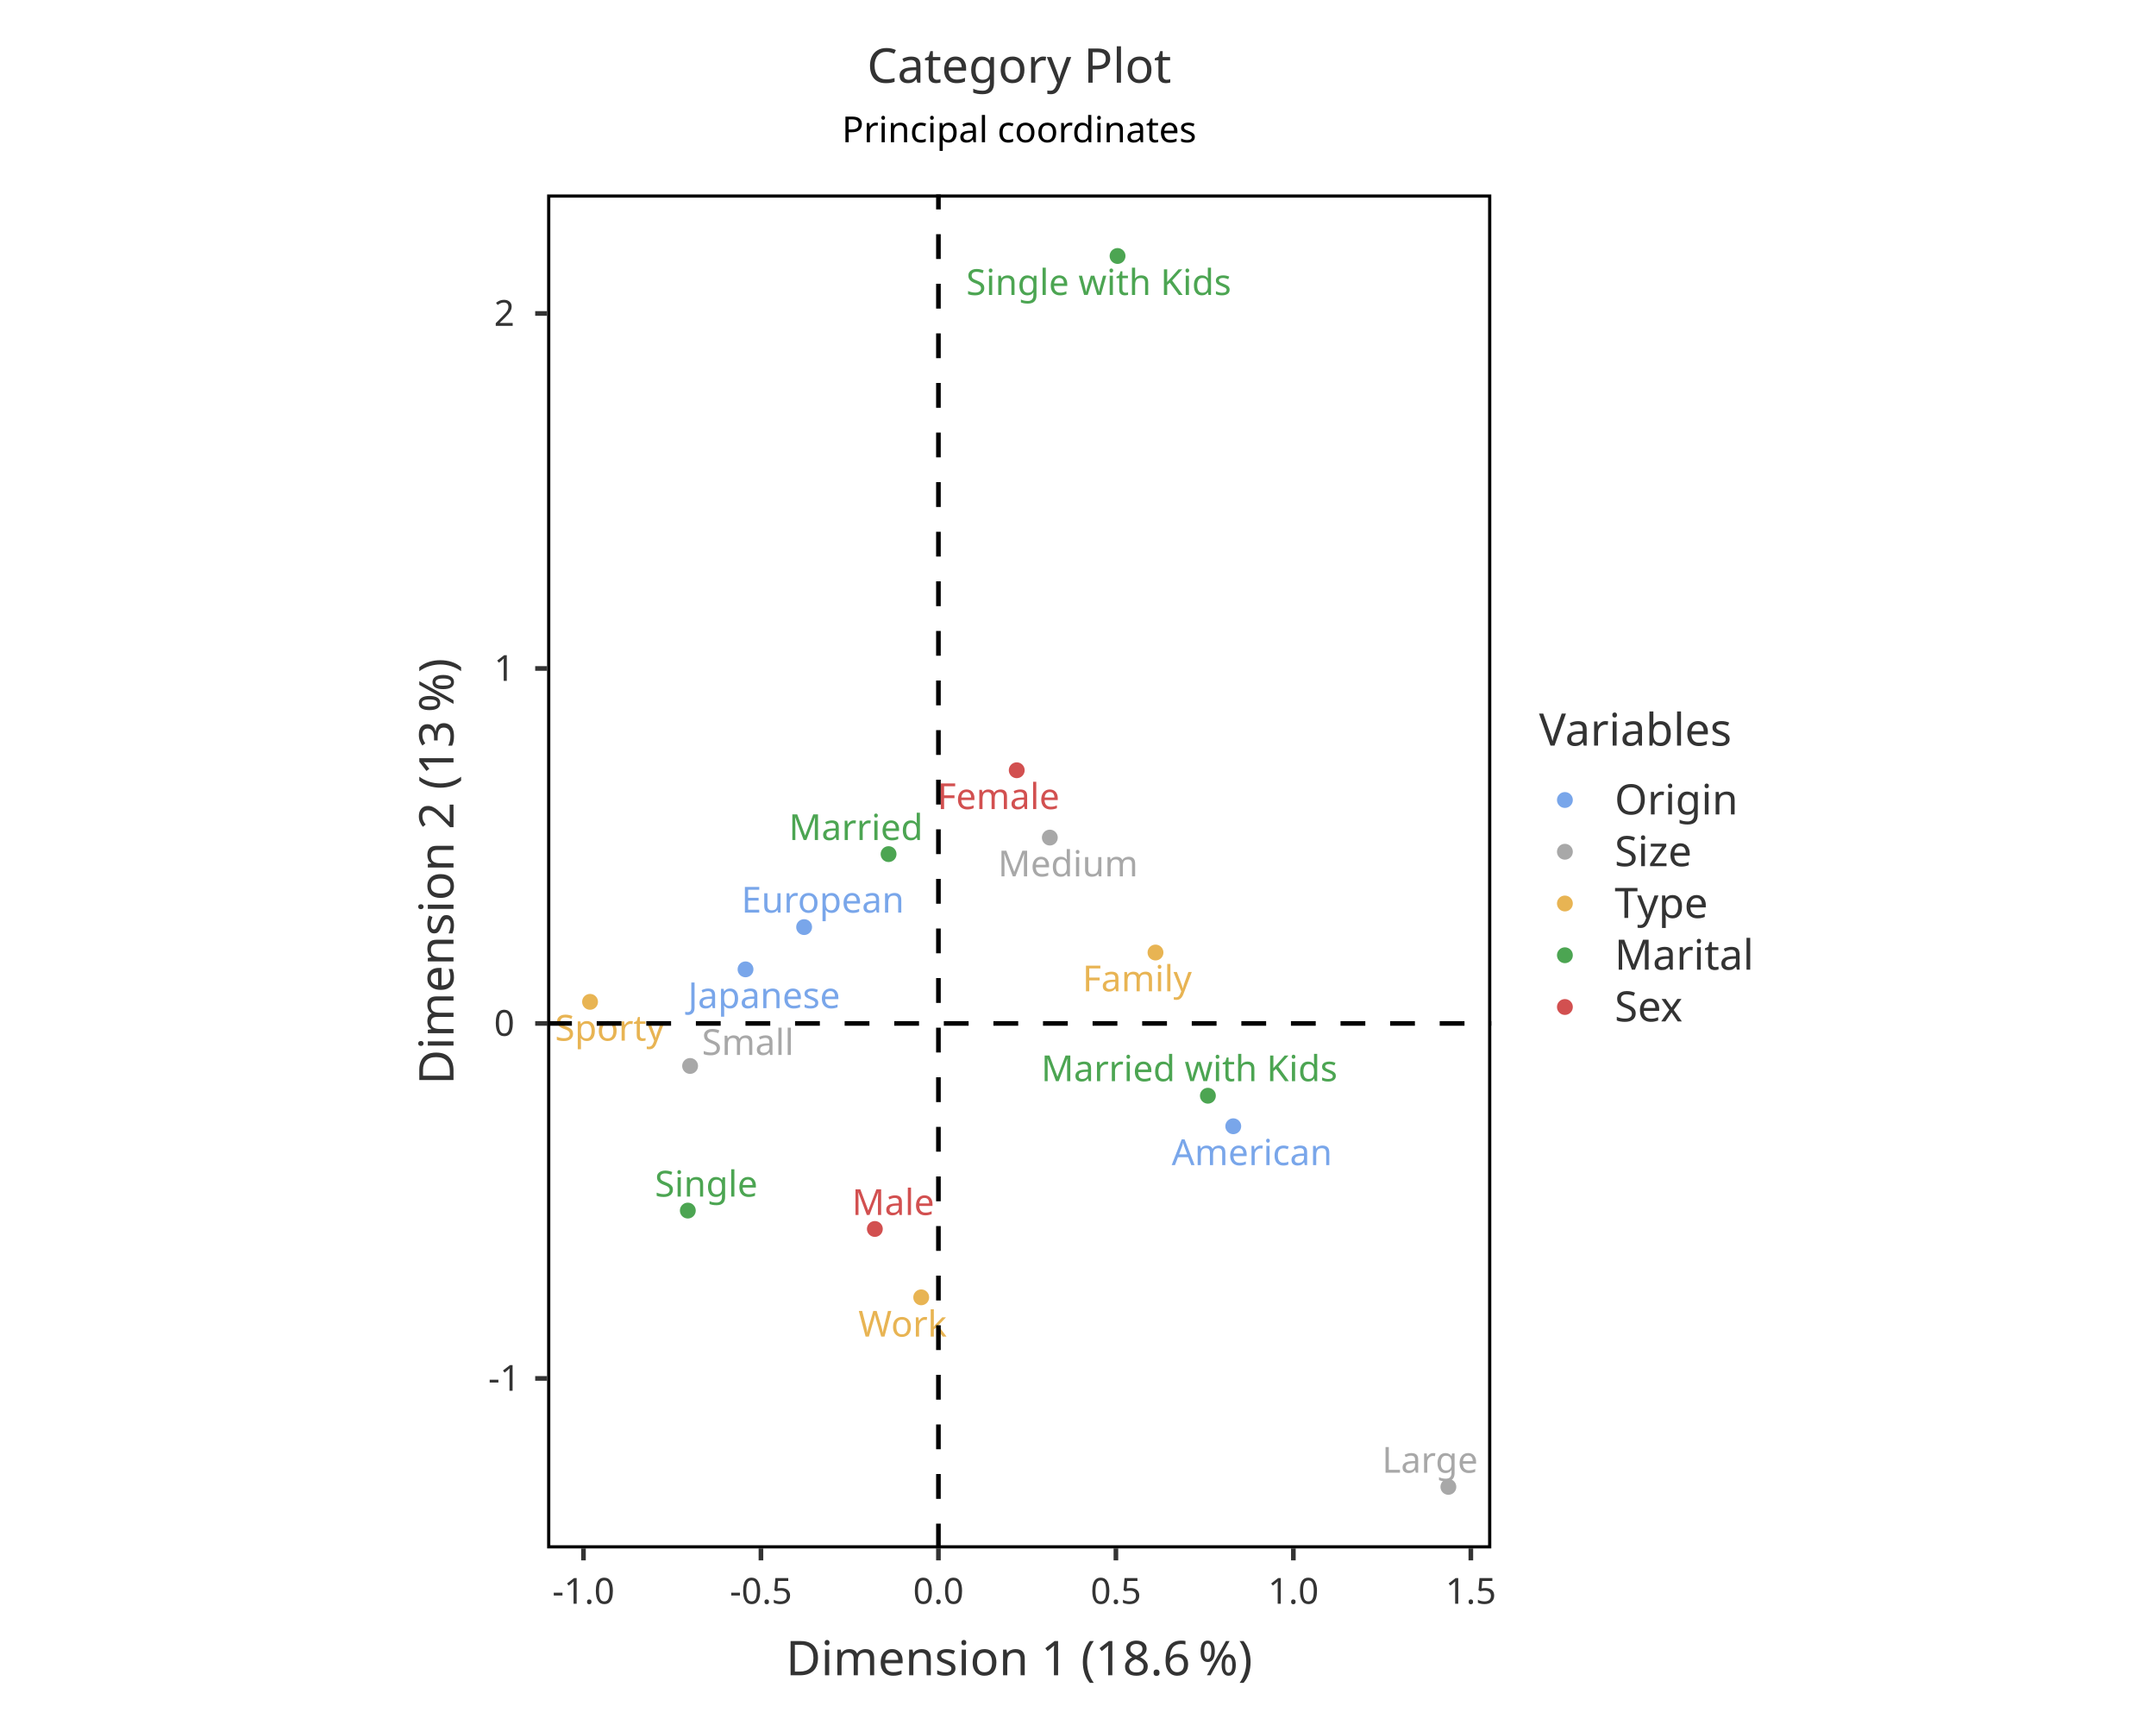
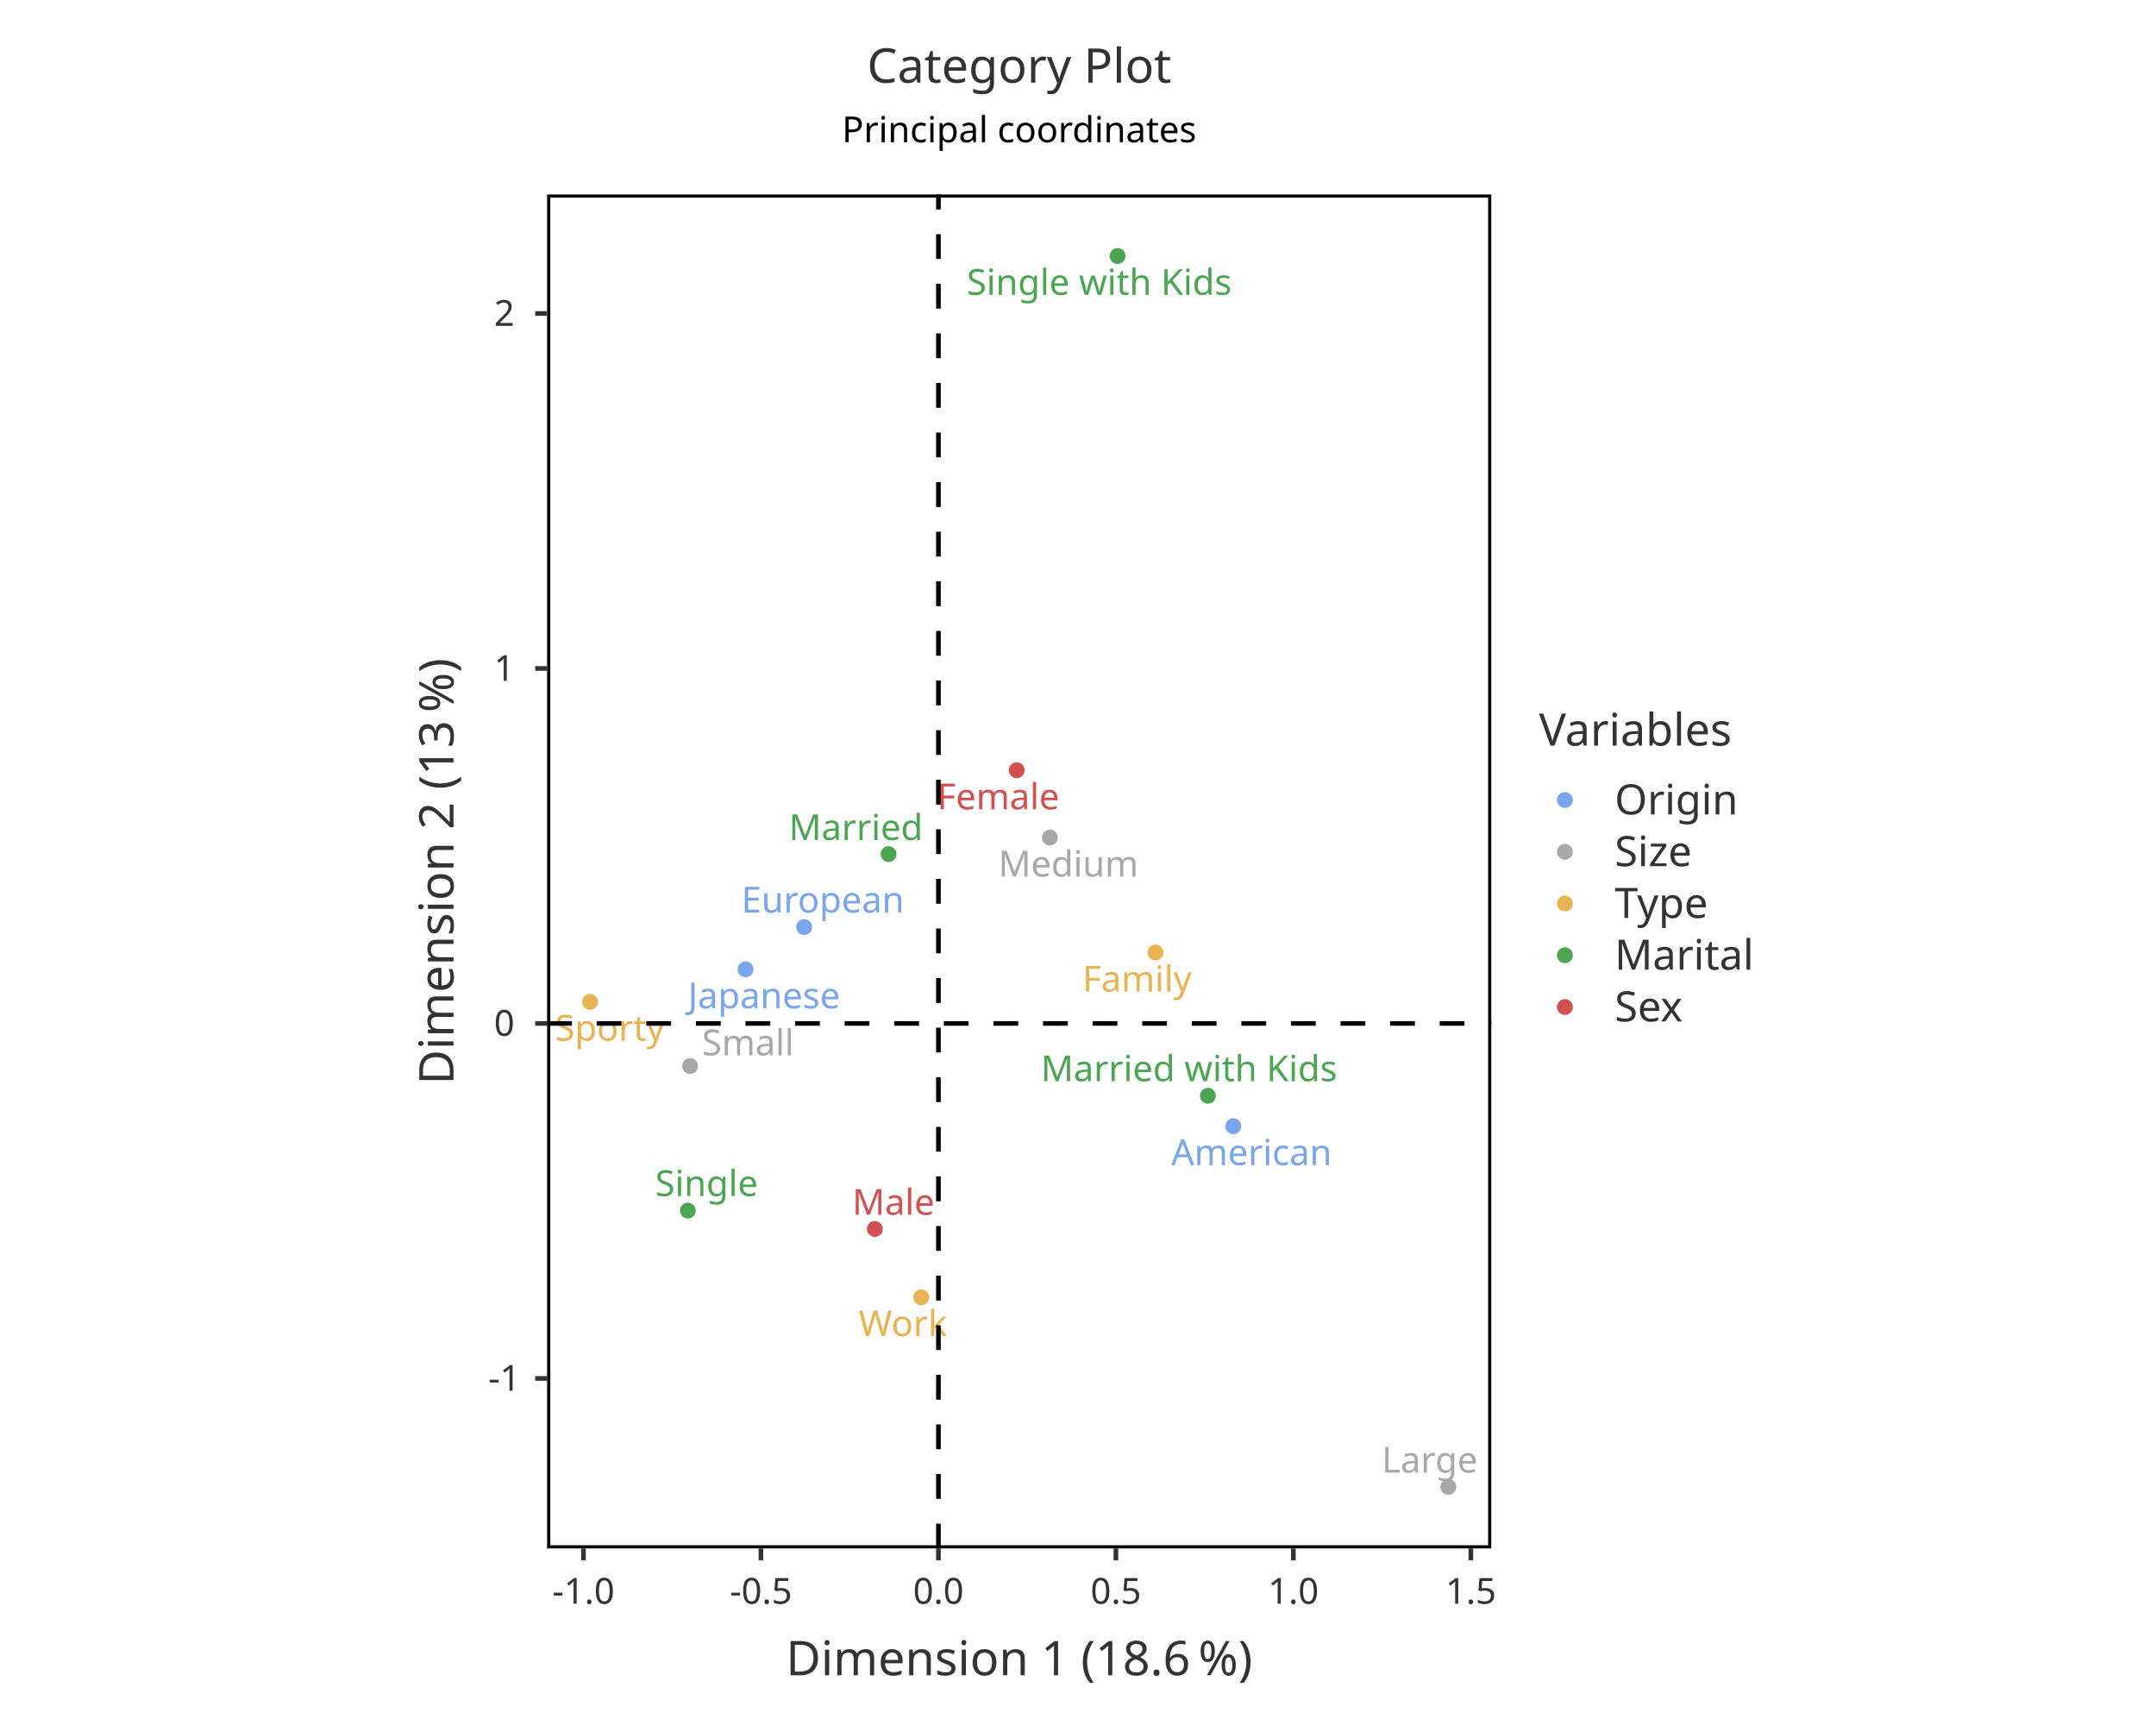
<svg xmlns="http://www.w3.org/2000/svg" class="svglite" data-engine-version="2.0" width="720.00pt" height="576.00pt" viewBox="0 0 720.00 576.00">
  <defs>
    <style type="text/css">
    .svglite line, .svglite polyline, .svglite polygon, .svglite path, .svglite rect, .svglite circle {
      fill: none;
      stroke: #000000;
      stroke-linecap: round;
      stroke-linejoin: round;
      stroke-miterlimit: 10.00;
    }
  </style>
  </defs>
  <rect width="100%" height="100%" style="stroke: none; fill: #FFFFFF;" />
  <defs>
    <clipPath id="cpMC4wMHw3MjAuMDB8MC4wMHw1NzYuMDA=">
      <rect x="0.00" y="0.00" width="720.00" height="576.00" />
    </clipPath>
  </defs>
  <g clip-path="url(#cpMC4wMHw3MjAuMDB8MC4wMHw1NzYuMDA=)">
</g>
  <defs>
    <clipPath id="cpMTIzLjg0fDU5Ni4xNnwwLjAwfDU3Ni4wMA==">
      <rect x="123.84" y="0.00" width="472.32" height="576.00" />
    </clipPath>
  </defs>
  <g clip-path="url(#cpMTIzLjg0fDU5Ni4xNnwwLjAwfDU3Ni4wMA==)">
    <rect x="123.84" y="0.00" width="472.32" height="576.00" style="stroke-width: 1.55; stroke: none;" />
  </g>
  <g clip-path="url(#cpMC4wMHw3MjAuMDB8MC4wMHw1NzYuMDA=)">
</g>
  <defs>
    <clipPath id="cpMTgyLjcxfDQ5OC4wMnw2NC45M3w1MTcuMDQ=">
      <rect x="182.71" y="64.93" width="315.31" height="452.11" />
    </clipPath>
  </defs>
  <g clip-path="url(#cpMTgyLjcxfDQ5OC4wMnw2NC45M3w1MTcuMDQ=)">
    <rect x="182.71" y="64.93" width="315.31" height="452.11" style="stroke-width: 1.55; stroke: none;" />
    <circle cx="411.85" cy="376.07" r="2.65" style="stroke-width: 1.03; stroke: none; fill: #79A6EA;" />
    <circle cx="248.97" cy="323.68" r="2.65" style="stroke-width: 1.03; stroke: none; fill: #79A6EA;" />
    <circle cx="268.54" cy="309.57" r="2.65" style="stroke-width: 1.03; stroke: none; fill: #79A6EA;" />
    <circle cx="230.46" cy="355.94" r="2.65" style="stroke-width: 1.03; stroke: none; fill: #A8A8A8;" />
    <circle cx="350.59" cy="279.68" r="2.65" style="stroke-width: 1.03; stroke: none; fill: #A8A8A8;" />
    <circle cx="483.69" cy="496.49" r="2.65" style="stroke-width: 1.03; stroke: none; fill: #A8A8A8;" />
    <circle cx="197.05" cy="334.53" r="2.65" style="stroke-width: 1.03; stroke: none; fill: #E8B453;" />
    <circle cx="385.88" cy="318.06" r="2.65" style="stroke-width: 1.03; stroke: none; fill: #E8B453;" />
    <circle cx="307.64" cy="433.20" r="2.65" style="stroke-width: 1.03; stroke: none; fill: #E8B453;" />
    <circle cx="373.21" cy="85.48" r="2.65" style="stroke-width: 1.03; stroke: none; fill: #4CA552;" />
    <circle cx="403.38" cy="365.88" r="2.65" style="stroke-width: 1.03; stroke: none; fill: #4CA552;" />
    <circle cx="229.70" cy="404.23" r="2.65" style="stroke-width: 1.03; stroke: none; fill: #4CA552;" />
    <circle cx="296.74" cy="285.20" r="2.65" style="stroke-width: 1.03; stroke: none; fill: #4CA552;" />
    <circle cx="292.16" cy="410.37" r="2.65" style="stroke-width: 1.03; stroke: none; fill: #D25050;" />
    <circle cx="339.54" cy="257.20" r="2.65" style="stroke-width: 1.03; stroke: none; fill: #D25050;" />
-     <text x="418.09" y="389.06" text-anchor="middle" style="font-size: 12.00px; fill: #79A6EA; font-family: sans;" textLength="50.70px" lengthAdjust="spacingAndGlyphs">American</text>
-     <text x="255.17" y="336.63" text-anchor="middle" style="font-size: 12.00px; fill: #79A6EA; font-family: sans;" textLength="52.06px" lengthAdjust="spacingAndGlyphs">Japanese</text>
-     <text x="274.78" y="304.72" text-anchor="middle" style="font-size: 12.00px; fill: #79A6EA; font-family: sans;" textLength="52.05px" lengthAdjust="spacingAndGlyphs">European</text>
-     <text x="249.76" y="352.26" text-anchor="middle" style="font-size: 12.00px; fill: #A8A8A8; font-family: sans;" textLength="30.01px" lengthAdjust="spacingAndGlyphs">Small</text>
-     <text x="356.67" y="292.63" text-anchor="middle" style="font-size: 12.00px; fill: #A8A8A8; font-family: sans;" textLength="42.69px" lengthAdjust="spacingAndGlyphs">Medium</text>
-     <text x="477.55" y="491.75" text-anchor="middle" style="font-size: 12.00px; fill: #A8A8A8; font-family: sans;" textLength="30.69px" lengthAdjust="spacingAndGlyphs">Large</text>
+     <text x="417.96" y="389.05" text-anchor="middle" style="font-size: 12.00px; fill: #79A6EA; font-family: sans;" textLength="50.70px" lengthAdjust="spacingAndGlyphs">American</text>
+     <text x="255.16" y="336.69" text-anchor="middle" style="font-size: 12.00px; fill: #79A6EA; font-family: sans;" textLength="52.06px" lengthAdjust="spacingAndGlyphs">Japanese</text>
+     <text x="274.77" y="304.70" text-anchor="middle" style="font-size: 12.00px; fill: #79A6EA; font-family: sans;" textLength="52.05px" lengthAdjust="spacingAndGlyphs">European</text>
+     <text x="249.79" y="352.39" text-anchor="middle" style="font-size: 12.00px; fill: #A8A8A8; font-family: sans;" textLength="30.01px" lengthAdjust="spacingAndGlyphs">Small</text>
+     <text x="356.80" y="292.68" text-anchor="middle" style="font-size: 12.00px; fill: #A8A8A8; font-family: sans;" textLength="42.69px" lengthAdjust="spacingAndGlyphs">Medium</text>
+     <text x="477.44" y="491.72" text-anchor="middle" style="font-size: 12.00px; fill: #A8A8A8; font-family: sans;" textLength="30.69px" lengthAdjust="spacingAndGlyphs">Large</text>
    <text x="203.66" y="347.49" text-anchor="middle" style="font-size: 12.00px; fill: #E8B453; font-family: sans;" textLength="34.69px" lengthAdjust="spacingAndGlyphs">Sporty</text>
-     <text x="379.75" y="331.00" text-anchor="middle" style="font-size: 12.00px; fill: #E8B453; font-family: sans;" textLength="35.34px" lengthAdjust="spacingAndGlyphs">Family</text>
-     <text x="301.43" y="446.30" text-anchor="middle" style="font-size: 12.00px; fill: #E8B453; font-family: sans;" textLength="28.00px" lengthAdjust="spacingAndGlyphs">Work</text>
-     <text x="366.93" y="98.50" text-anchor="middle" style="font-size: 12.00px; fill: #4CA552; font-family: sans;" textLength="84.72px" lengthAdjust="spacingAndGlyphs">Single with Kids</text>
-     <text x="397.18" y="361.02" text-anchor="middle" style="font-size: 12.00px; fill: #4CA552; font-family: sans;" textLength="92.04px" lengthAdjust="spacingAndGlyphs">Married with Kids</text>
-     <text x="235.86" y="399.56" text-anchor="middle" style="font-size: 12.00px; fill: #4CA552; font-family: sans;" textLength="33.36px" lengthAdjust="spacingAndGlyphs">Single</text>
-     <text x="285.84" y="280.49" text-anchor="middle" style="font-size: 12.00px; fill: #4CA552; font-family: sans;" textLength="40.68px" lengthAdjust="spacingAndGlyphs">Married</text>
-     <text x="298.28" y="405.69" text-anchor="middle" style="font-size: 12.00px; fill: #D25050; font-family: sans;" textLength="26.01px" lengthAdjust="spacingAndGlyphs">Male</text>
-     <text x="333.44" y="270.16" text-anchor="middle" style="font-size: 12.00px; fill: #D25050; font-family: sans;" textLength="40.02px" lengthAdjust="spacingAndGlyphs">Female</text>
+     <text x="379.73" y="331.10" text-anchor="middle" style="font-size: 12.00px; fill: #E8B453; font-family: sans;" textLength="35.34px" lengthAdjust="spacingAndGlyphs">Family</text>
+     <text x="301.54" y="446.14" text-anchor="middle" style="font-size: 12.00px; fill: #E8B453; font-family: sans;" textLength="28.00px" lengthAdjust="spacingAndGlyphs">Work</text>
+     <text x="367.09" y="98.45" text-anchor="middle" style="font-size: 12.00px; fill: #4CA552; font-family: sans;" textLength="84.72px" lengthAdjust="spacingAndGlyphs">Single with Kids</text>
+     <text x="397.10" y="361.02" text-anchor="middle" style="font-size: 12.00px; fill: #4CA552; font-family: sans;" textLength="92.04px" lengthAdjust="spacingAndGlyphs">Married with Kids</text>
+     <text x="235.96" y="399.37" text-anchor="middle" style="font-size: 12.00px; fill: #4CA552; font-family: sans;" textLength="33.36px" lengthAdjust="spacingAndGlyphs">Single</text>
+     <text x="285.83" y="280.50" text-anchor="middle" style="font-size: 12.00px; fill: #4CA552; font-family: sans;" textLength="40.68px" lengthAdjust="spacingAndGlyphs">Married</text>
+     <text x="298.36" y="405.64" text-anchor="middle" style="font-size: 12.00px; fill: #D25050; font-family: sans;" textLength="26.01px" lengthAdjust="spacingAndGlyphs">Male</text>
+     <text x="333.37" y="270.24" text-anchor="middle" style="font-size: 12.00px; fill: #D25050; font-family: sans;" textLength="40.02px" lengthAdjust="spacingAndGlyphs">Female</text>
    <line x1="182.71" y1="341.74" x2="498.02" y2="341.74" style="stroke-width: 1.55; stroke-dasharray: 8.28,8.28; stroke-linecap: butt;" />
    <line x1="313.39" y1="517.04" x2="313.39" y2="64.93" style="stroke-width: 1.55; stroke-dasharray: 8.28,8.28; stroke-linecap: butt;" />
    <rect x="182.71" y="64.93" width="315.31" height="452.11" style="stroke-width: 2.13;" />
  </g>
  <g clip-path="url(#cpMC4wMHw3MjAuMDB8MC4wMHw1NzYuMDA=)">
    <polyline points="182.71,517.04 182.71,64.93 " style="stroke-width: 0.00; stroke: #333333; stroke-linecap: butt;" />
    <text x="168.41" y="464.40" text-anchor="middle" style="font-size: 12.00px; fill: #333333; font-family: sans;" textLength="10.67px" lengthAdjust="spacingAndGlyphs">-1</text>
    <text x="168.41" y="345.87" text-anchor="middle" style="font-size: 12.00px; fill: #333333; font-family: sans;" textLength="6.67px" lengthAdjust="spacingAndGlyphs">0</text>
    <text x="168.41" y="227.34" text-anchor="middle" style="font-size: 12.00px; fill: #333333; font-family: sans;" textLength="6.67px" lengthAdjust="spacingAndGlyphs">1</text>
    <text x="168.41" y="108.80" text-anchor="middle" style="font-size: 12.00px; fill: #333333; font-family: sans;" textLength="6.67px" lengthAdjust="spacingAndGlyphs">2</text>
    <polyline points="178.73,460.27 182.71,460.27 " style="stroke-width: 1.55; stroke: #333333; stroke-linecap: butt;" />
    <polyline points="178.73,341.74 182.71,341.74 " style="stroke-width: 1.55; stroke: #333333; stroke-linecap: butt;" />
    <polyline points="178.73,223.21 182.71,223.21 " style="stroke-width: 1.55; stroke: #333333; stroke-linecap: butt;" />
    <polyline points="178.73,104.67 182.71,104.67 " style="stroke-width: 1.55; stroke: #333333; stroke-linecap: butt;" />
    <polyline points="182.71,517.04 498.02,517.04 " style="stroke-width: 0.00; stroke: #333333; stroke-linecap: butt;" />
    <polyline points="194.85,521.03 194.85,517.04 " style="stroke-width: 1.55; stroke: #333333; stroke-linecap: butt;" />
    <polyline points="254.12,521.03 254.12,517.04 " style="stroke-width: 1.55; stroke: #333333; stroke-linecap: butt;" />
    <polyline points="313.39,521.03 313.39,517.04 " style="stroke-width: 1.55; stroke: #333333; stroke-linecap: butt;" />
    <polyline points="372.66,521.03 372.66,517.04 " style="stroke-width: 1.55; stroke: #333333; stroke-linecap: butt;" />
    <polyline points="431.92,521.03 431.92,517.04 " style="stroke-width: 1.55; stroke: #333333; stroke-linecap: butt;" />
    <polyline points="491.19,521.03 491.19,517.04 " style="stroke-width: 1.55; stroke: #333333; stroke-linecap: butt;" />
    <text x="194.85" y="535.51" text-anchor="middle" style="font-size: 12.00px; fill: #333333; font-family: sans;" textLength="20.68px" lengthAdjust="spacingAndGlyphs">-1.0</text>
    <text x="254.12" y="535.51" text-anchor="middle" style="font-size: 12.00px; fill: #333333; font-family: sans;" textLength="20.68px" lengthAdjust="spacingAndGlyphs">-0.5</text>
    <text x="313.39" y="535.51" text-anchor="middle" style="font-size: 12.00px; fill: #333333; font-family: sans;" textLength="16.68px" lengthAdjust="spacingAndGlyphs">0.0</text>
    <text x="372.66" y="535.51" text-anchor="middle" style="font-size: 12.00px; fill: #333333; font-family: sans;" textLength="16.68px" lengthAdjust="spacingAndGlyphs">0.5</text>
    <text x="431.92" y="535.51" text-anchor="middle" style="font-size: 12.00px; fill: #333333; font-family: sans;" textLength="16.68px" lengthAdjust="spacingAndGlyphs">1.0</text>
    <text x="491.19" y="535.51" text-anchor="middle" style="font-size: 12.00px; fill: #333333; font-family: sans;" textLength="16.68px" lengthAdjust="spacingAndGlyphs">1.5</text>
    <text x="340.37" y="559.40" text-anchor="middle" style="font-size: 16.00px; fill: #333333; font-family: sans;" textLength="152.62px" lengthAdjust="spacingAndGlyphs">Dimension 1 (18.6 %)</text>
    <text transform="translate(151.45,290.99) rotate(-90)" text-anchor="middle" style="font-size: 16.00px; fill: #333333; font-family: sans;" textLength="139.28px" lengthAdjust="spacingAndGlyphs">Dimension 2 (13 %)</text>
    <rect x="513.96" y="237.09" width="67.26" height="107.81" style="stroke-width: 1.55; stroke: none;" />
    <text x="513.96" y="248.97" style="font-size: 15.00px; fill: #333333; font-family: sans;" textLength="62.54px" lengthAdjust="spacingAndGlyphs">Variables</text>
    <circle cx="522.60" cy="267.13" r="2.65" style="stroke-width: 1.03; stroke: none; fill: #79A6EA;" />
    <circle cx="522.60" cy="284.41" r="2.65" style="stroke-width: 1.03; stroke: none; fill: #A8A8A8;" />
    <circle cx="522.60" cy="301.69" r="2.65" style="stroke-width: 1.03; stroke: none; fill: #E8B453;" />
    <circle cx="522.60" cy="318.97" r="2.65" style="stroke-width: 1.03; stroke: none; fill: #4CA552;" />
    <circle cx="522.60" cy="336.25" r="2.65" style="stroke-width: 1.03; stroke: none; fill: #D25050;" />
    <text x="539.21" y="271.95" style="font-size: 14.00px; fill: #333333; font-family: sans;" textLength="37.35px" lengthAdjust="spacingAndGlyphs">Origin</text>
    <text x="539.21" y="289.23" style="font-size: 14.00px; fill: #333333; font-family: sans;" textLength="27.24px" lengthAdjust="spacingAndGlyphs">Size</text>
    <text x="539.21" y="306.51" style="font-size: 14.00px; fill: #333333; font-family: sans;" textLength="31.13px" lengthAdjust="spacingAndGlyphs">Type</text>
    <text x="539.21" y="323.79" style="font-size: 14.00px; fill: #333333; font-family: sans;" textLength="42.01px" lengthAdjust="spacingAndGlyphs">Marital</text>
    <text x="539.21" y="341.07" style="font-size: 14.00px; fill: #333333; font-family: sans;" textLength="24.13px" lengthAdjust="spacingAndGlyphs">Sex</text>
    <text x="340.37" y="47.50" text-anchor="middle" style="font-size: 12.00px; font-family: sans;" textLength="111.41px" lengthAdjust="spacingAndGlyphs">Principal coordinates</text>
    <text x="340.37" y="27.62" text-anchor="middle" style="font-size: 16.00px; fill: #333333; font-family: sans;" textLength="96.95px" lengthAdjust="spacingAndGlyphs">Category Plot</text>
  </g>
</svg>
